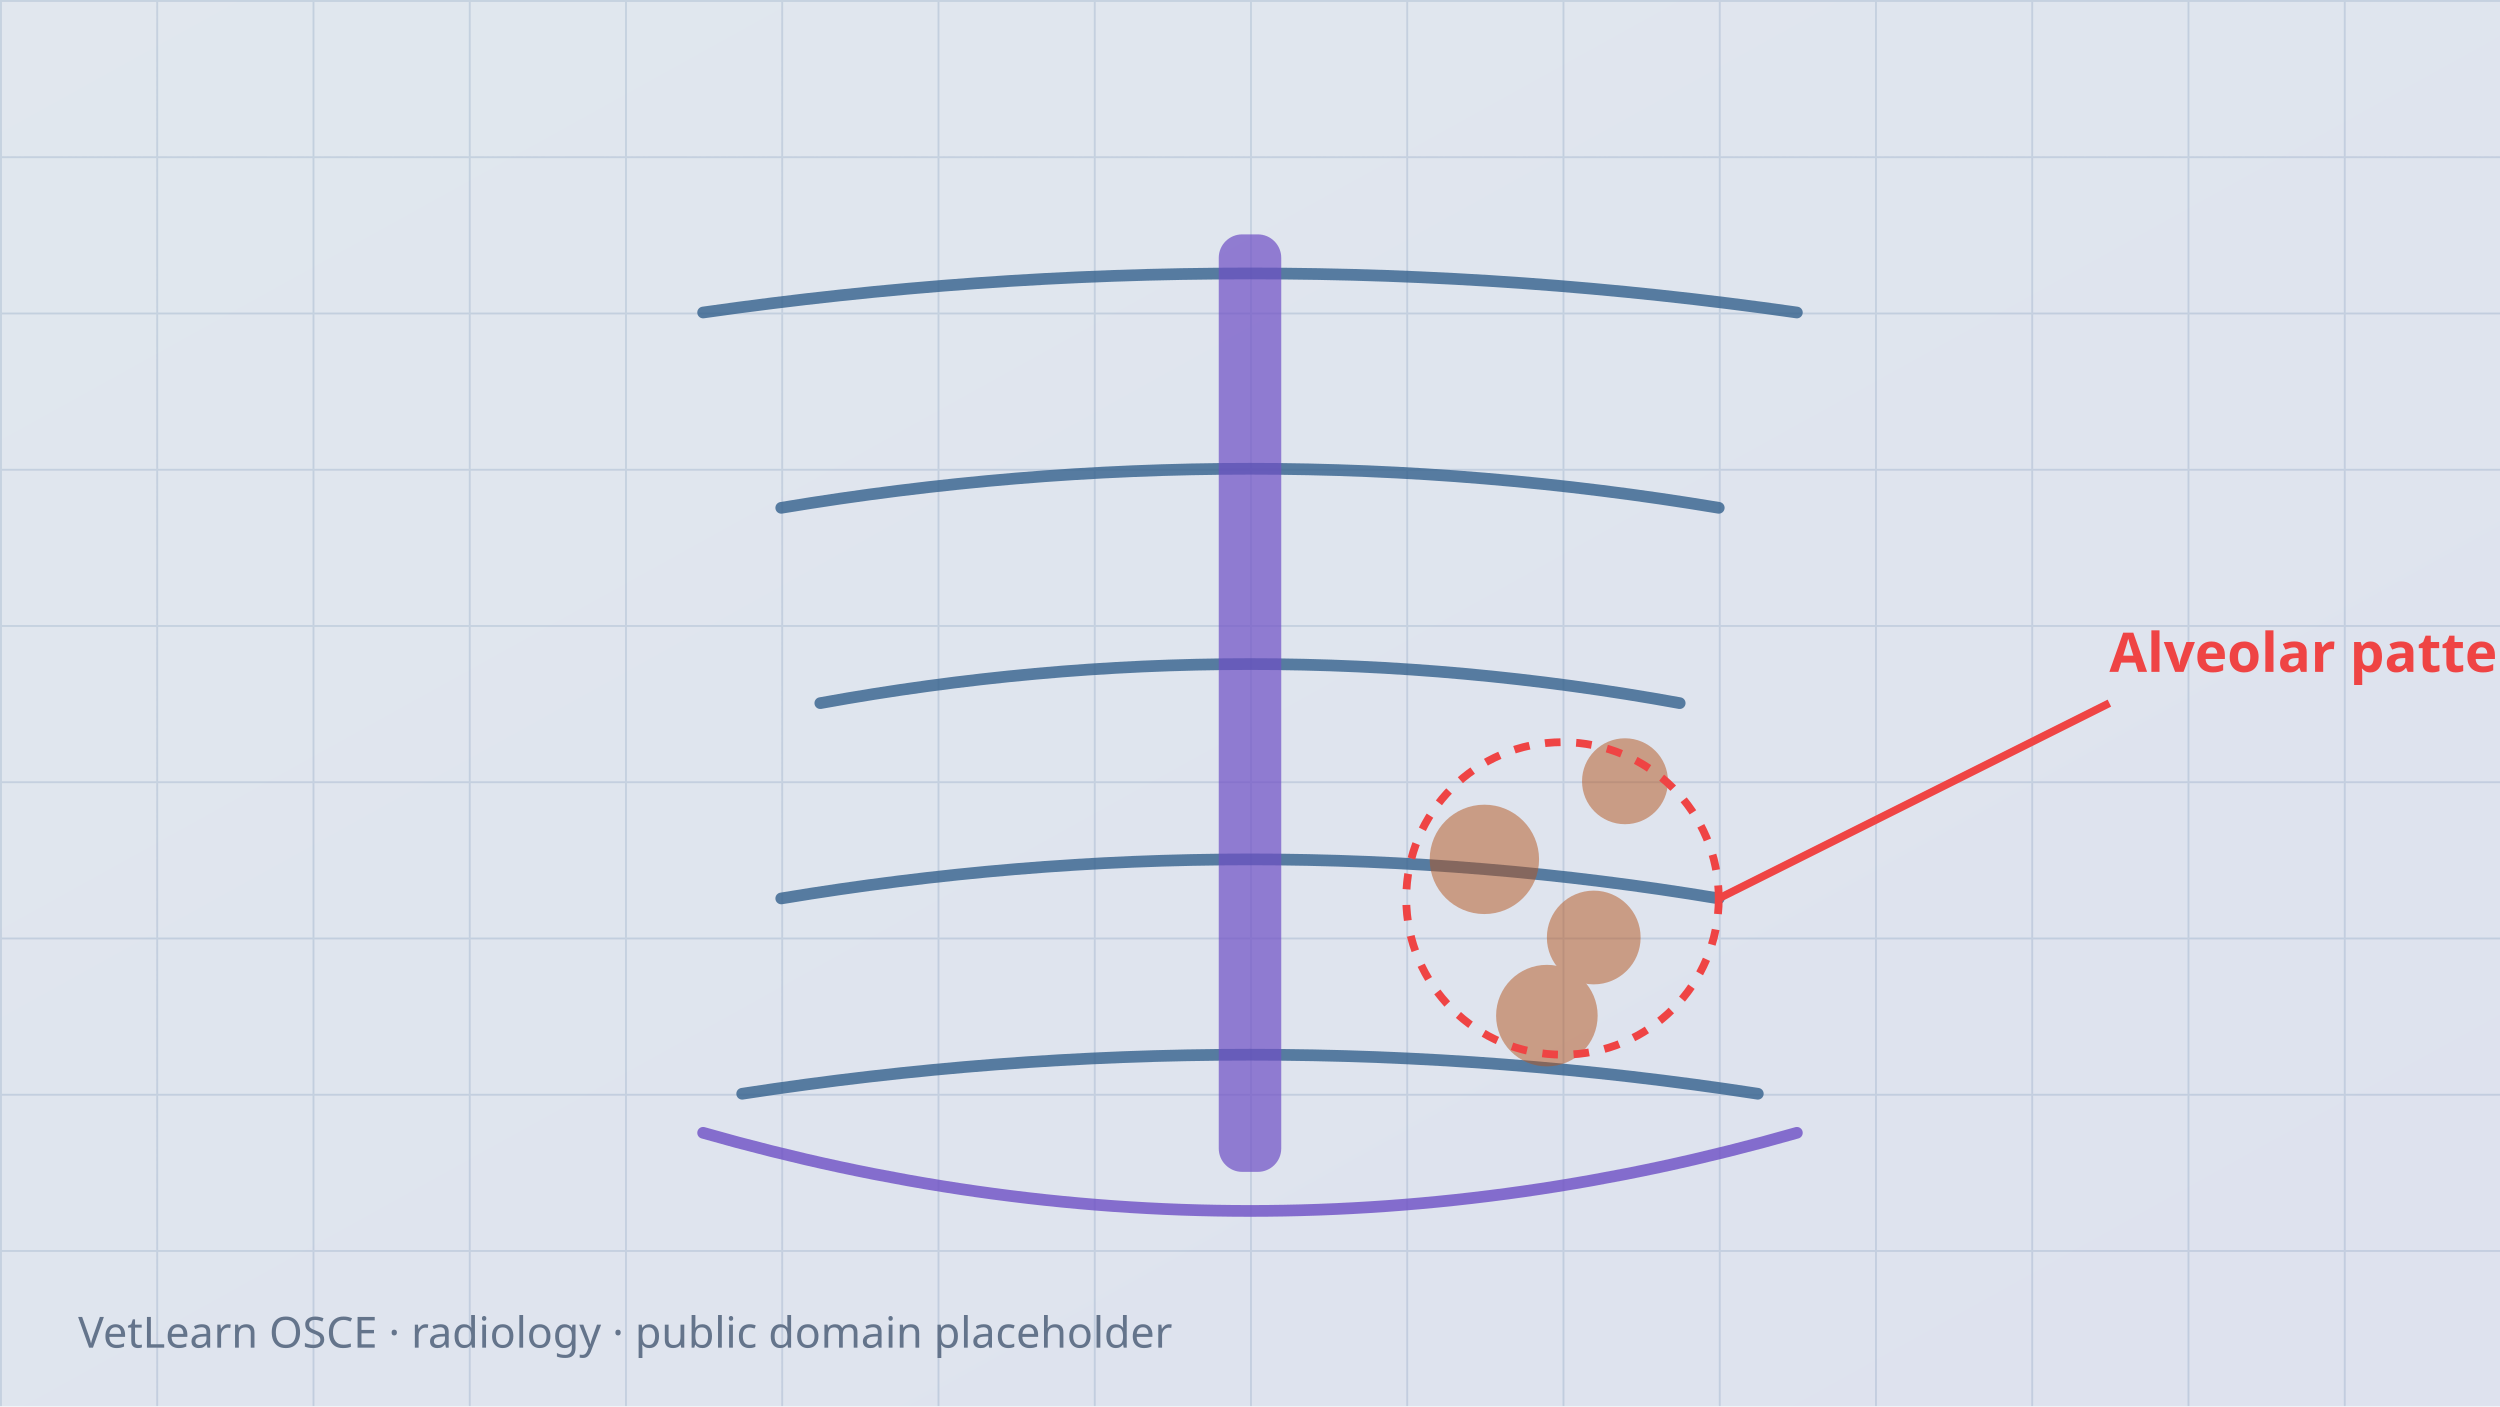
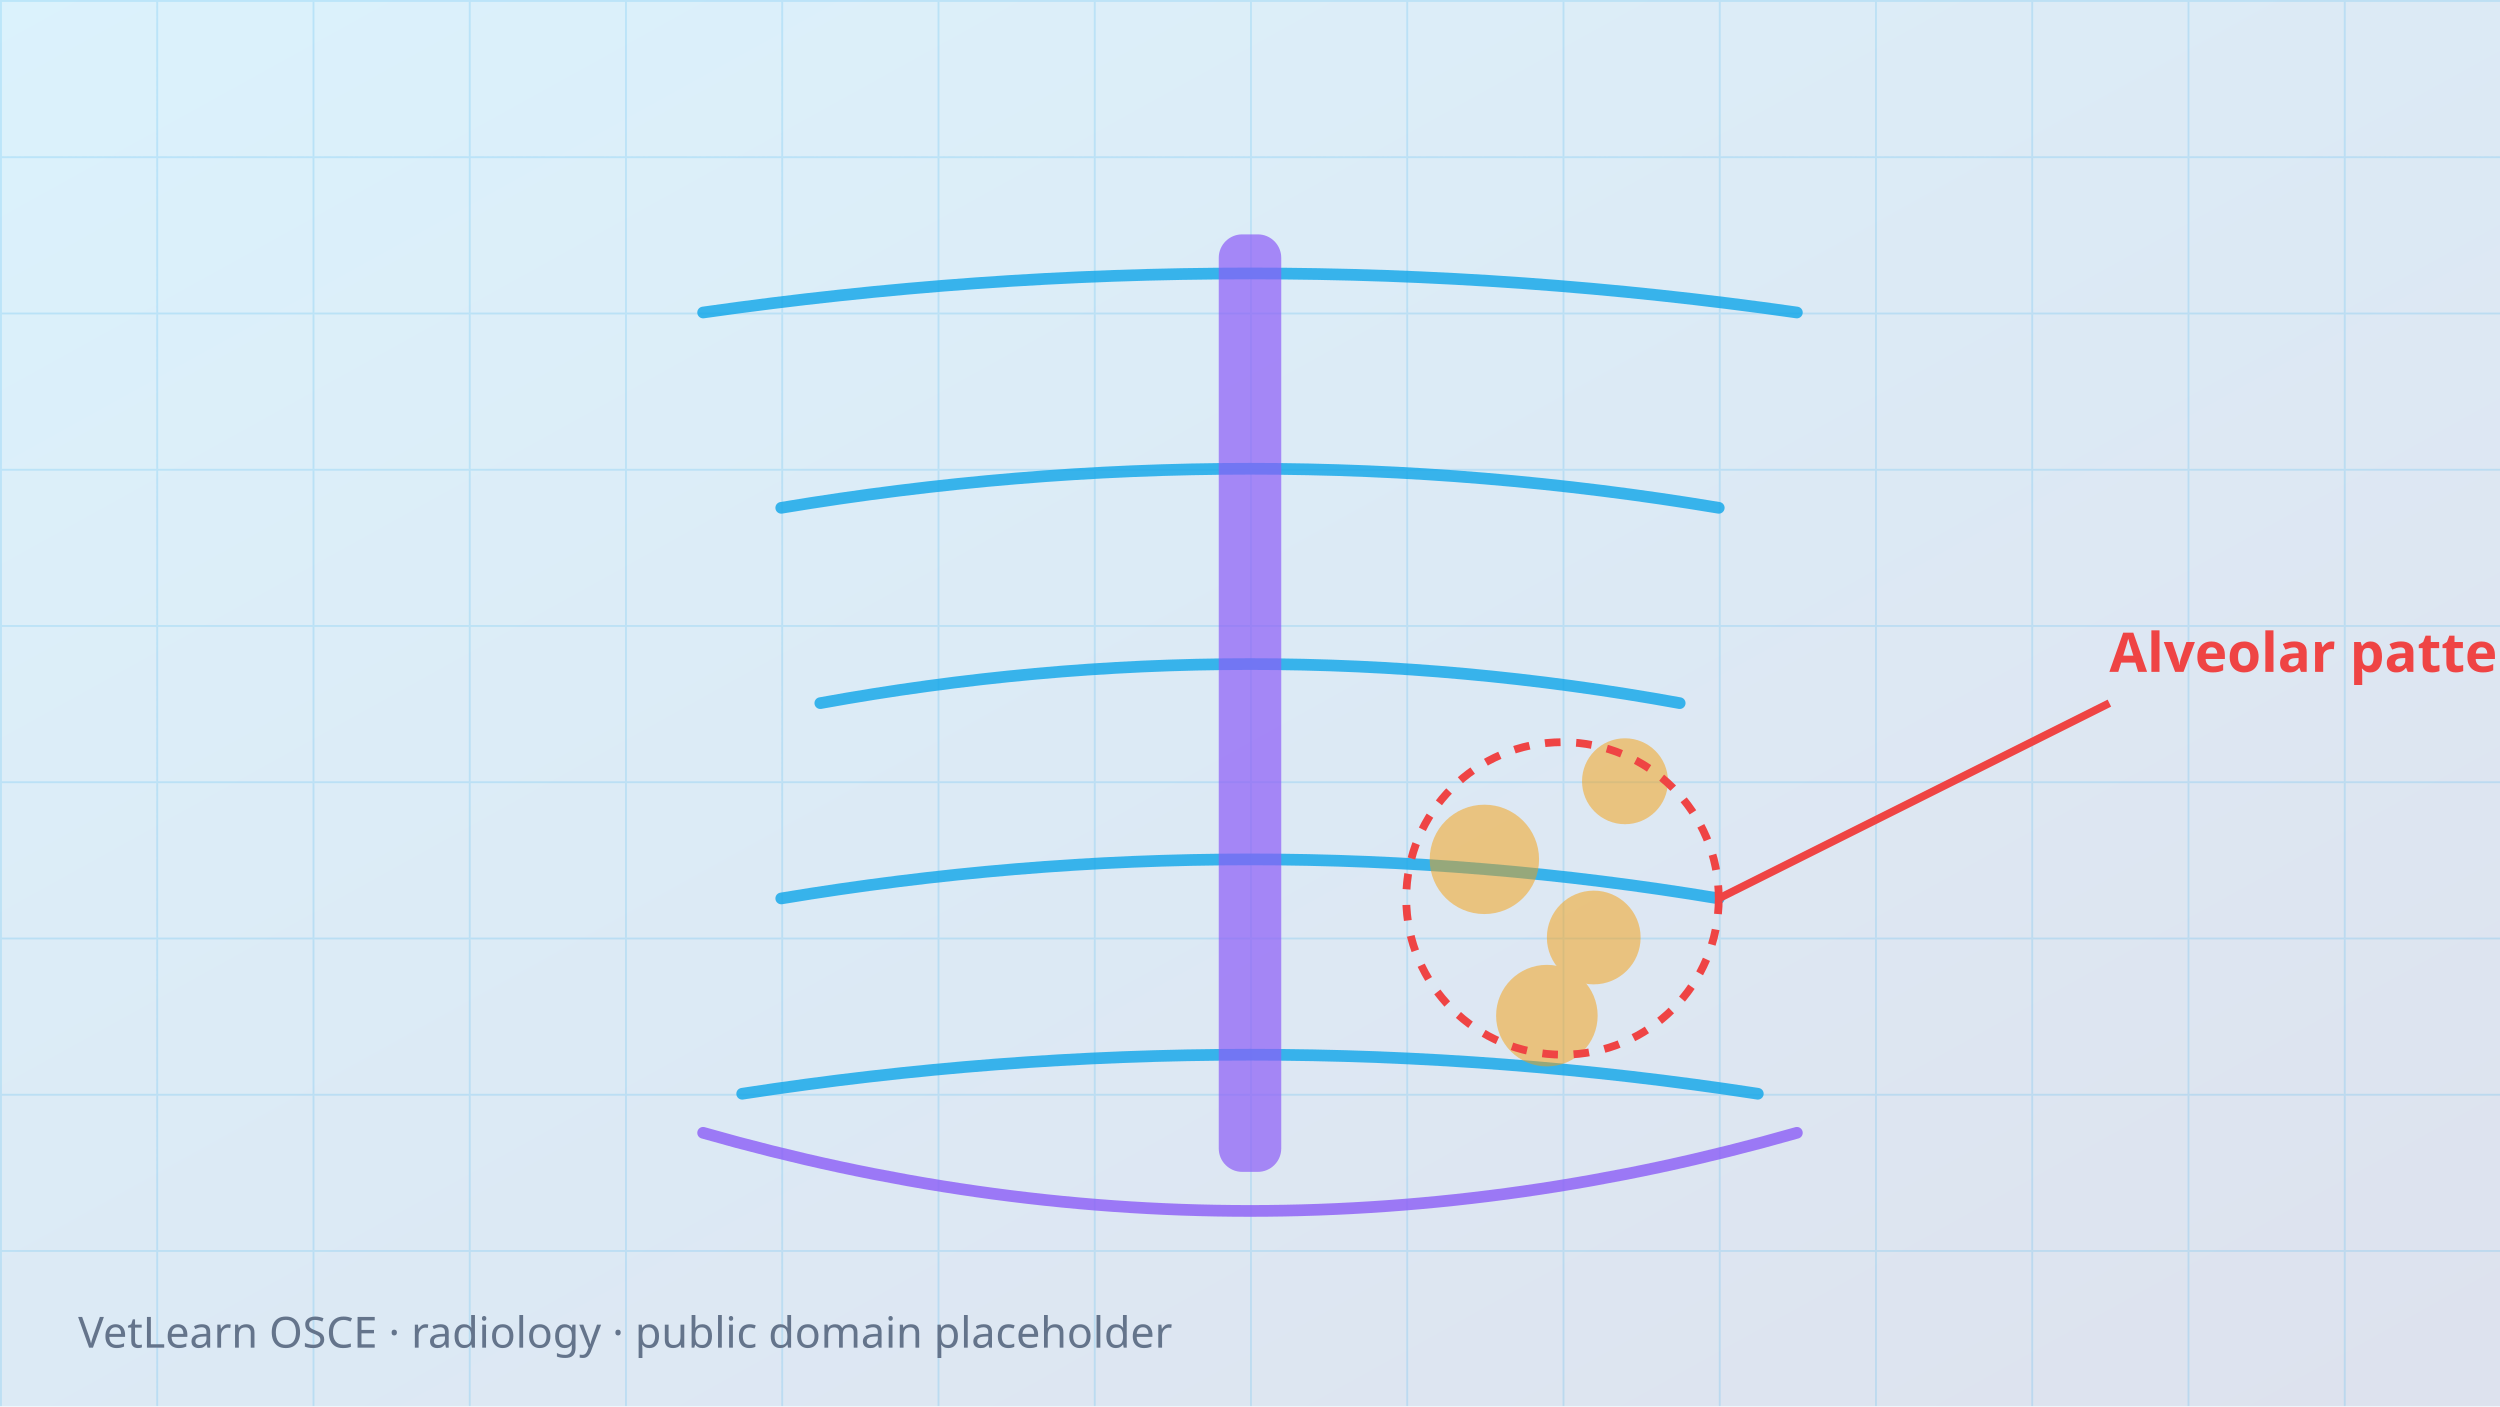
<svg xmlns="http://www.w3.org/2000/svg" viewBox="0 0 640 360" width="640" height="360">
  <defs>
    <linearGradient id="bg1" x1="0" y1="0" x2="1" y2="1">
-       <stop offset="0" stop-color="#33608C" stop-opacity="0.15" />
+       <stop offset="0" stop-color="#0EA5E9" stop-opacity="0.15" />
      <stop offset="1" stop-color="#1E3A8A" stop-opacity="0.15" />
    </linearGradient>
    <pattern id="grid1" width="40" height="40" patternUnits="userSpaceOnUse">
-       <path d="M 40 0 L 0 0 0 40" stroke="#33608C" stroke-opacity="0.15" stroke-width="1" fill="none" />
+       <path d="M 40 0 L 0 0 0 40" stroke="#0EA5E9" stroke-opacity="0.15" stroke-width="1" fill="none" />
    </pattern>
  </defs>
  <rect width="640" height="360" fill="url(#bg1)" />
  <rect width="640" height="360" fill="url(#grid1)" />
-   <g stroke="#33608C" stroke-width="3" stroke-linecap="round" fill="none" opacity="0.8">
+   <g stroke="#0EA5E9" stroke-width="3" stroke-linecap="round" fill="none" opacity="0.8">
    <path d="M 180 80 Q 320 60 460 80" />
    <path d="M 200 130 Q 320 110 440 130" />
    <path d="M 210 180 Q 320 160 430 180" />
    <path d="M 200 230 Q 320 210 440 230" />
    <path d="M 190 280 Q 320 260 450 280" />
-     <path d="M 180 290 Q 320 330 460 290" stroke="#6D4FC4" stroke-width="3" />
+     <path d="M 180 290 Q 320 330 460 290" stroke="#8B5CF6" stroke-width="3" />
  </g>
-   <rect x="312" y="60" width="16" height="240" rx="6" fill="#6D4FC4" opacity="0.7" />
-   <g fill="#B4531C" opacity="0.5">
+   <rect x="312" y="60" width="16" height="240" rx="6" fill="#8B5CF6" opacity="0.7" />
+   <g fill="#F59E0B" opacity="0.5">
    <circle cx="380" cy="220" r="14" />
    <circle cx="408" cy="240" r="12" />
    <circle cx="396" cy="260" r="13" />
    <circle cx="416" cy="200" r="11" />
  </g>
  <g stroke="#EF4444" stroke-width="2" fill="none">
    <circle cx="400" cy="230" r="40" stroke-dasharray="4 4" />
    <line x1="440" y1="230" x2="540" y2="180" />
  </g>
  <text x="540" y="172" font-family="sans-serif" font-size="14" fill="#EF4444" font-weight="bold">Alveolar pattern</text>
  <text x="20" y="345" font-family="sans-serif" font-size="11" fill="#64748B">VetLearn OSCE · radiology · public domain placeholder</text>
</svg>
